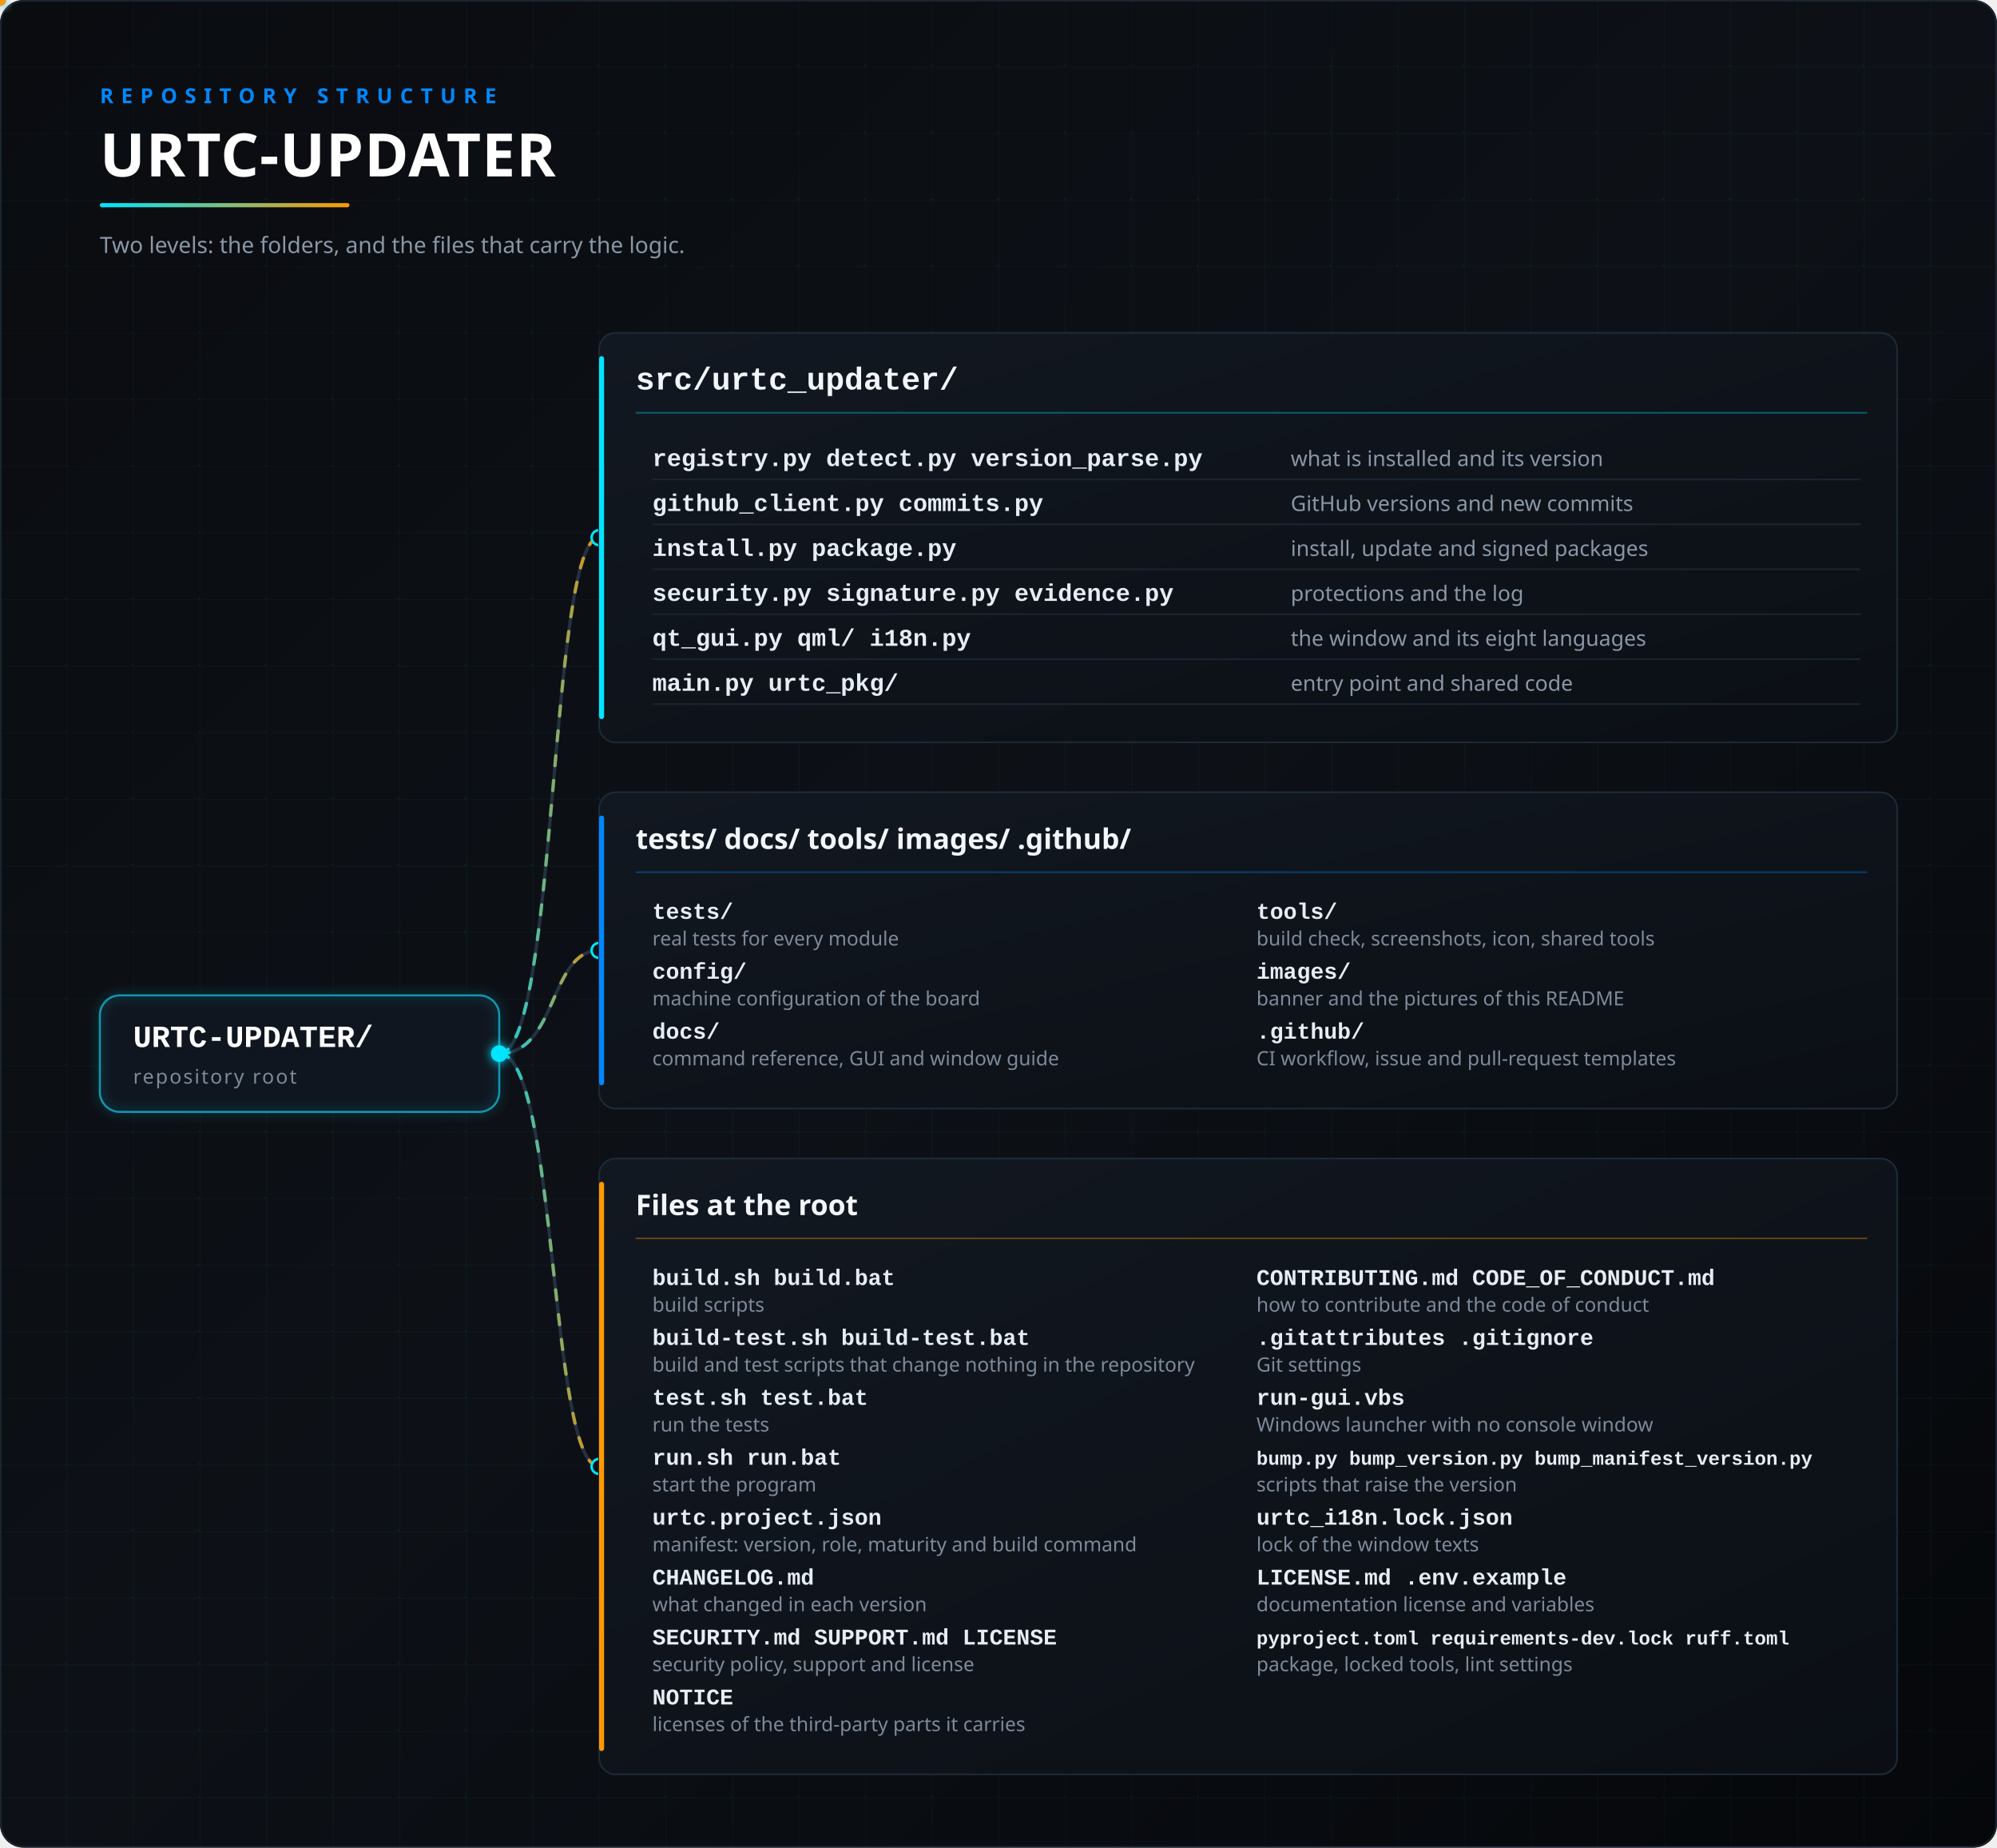
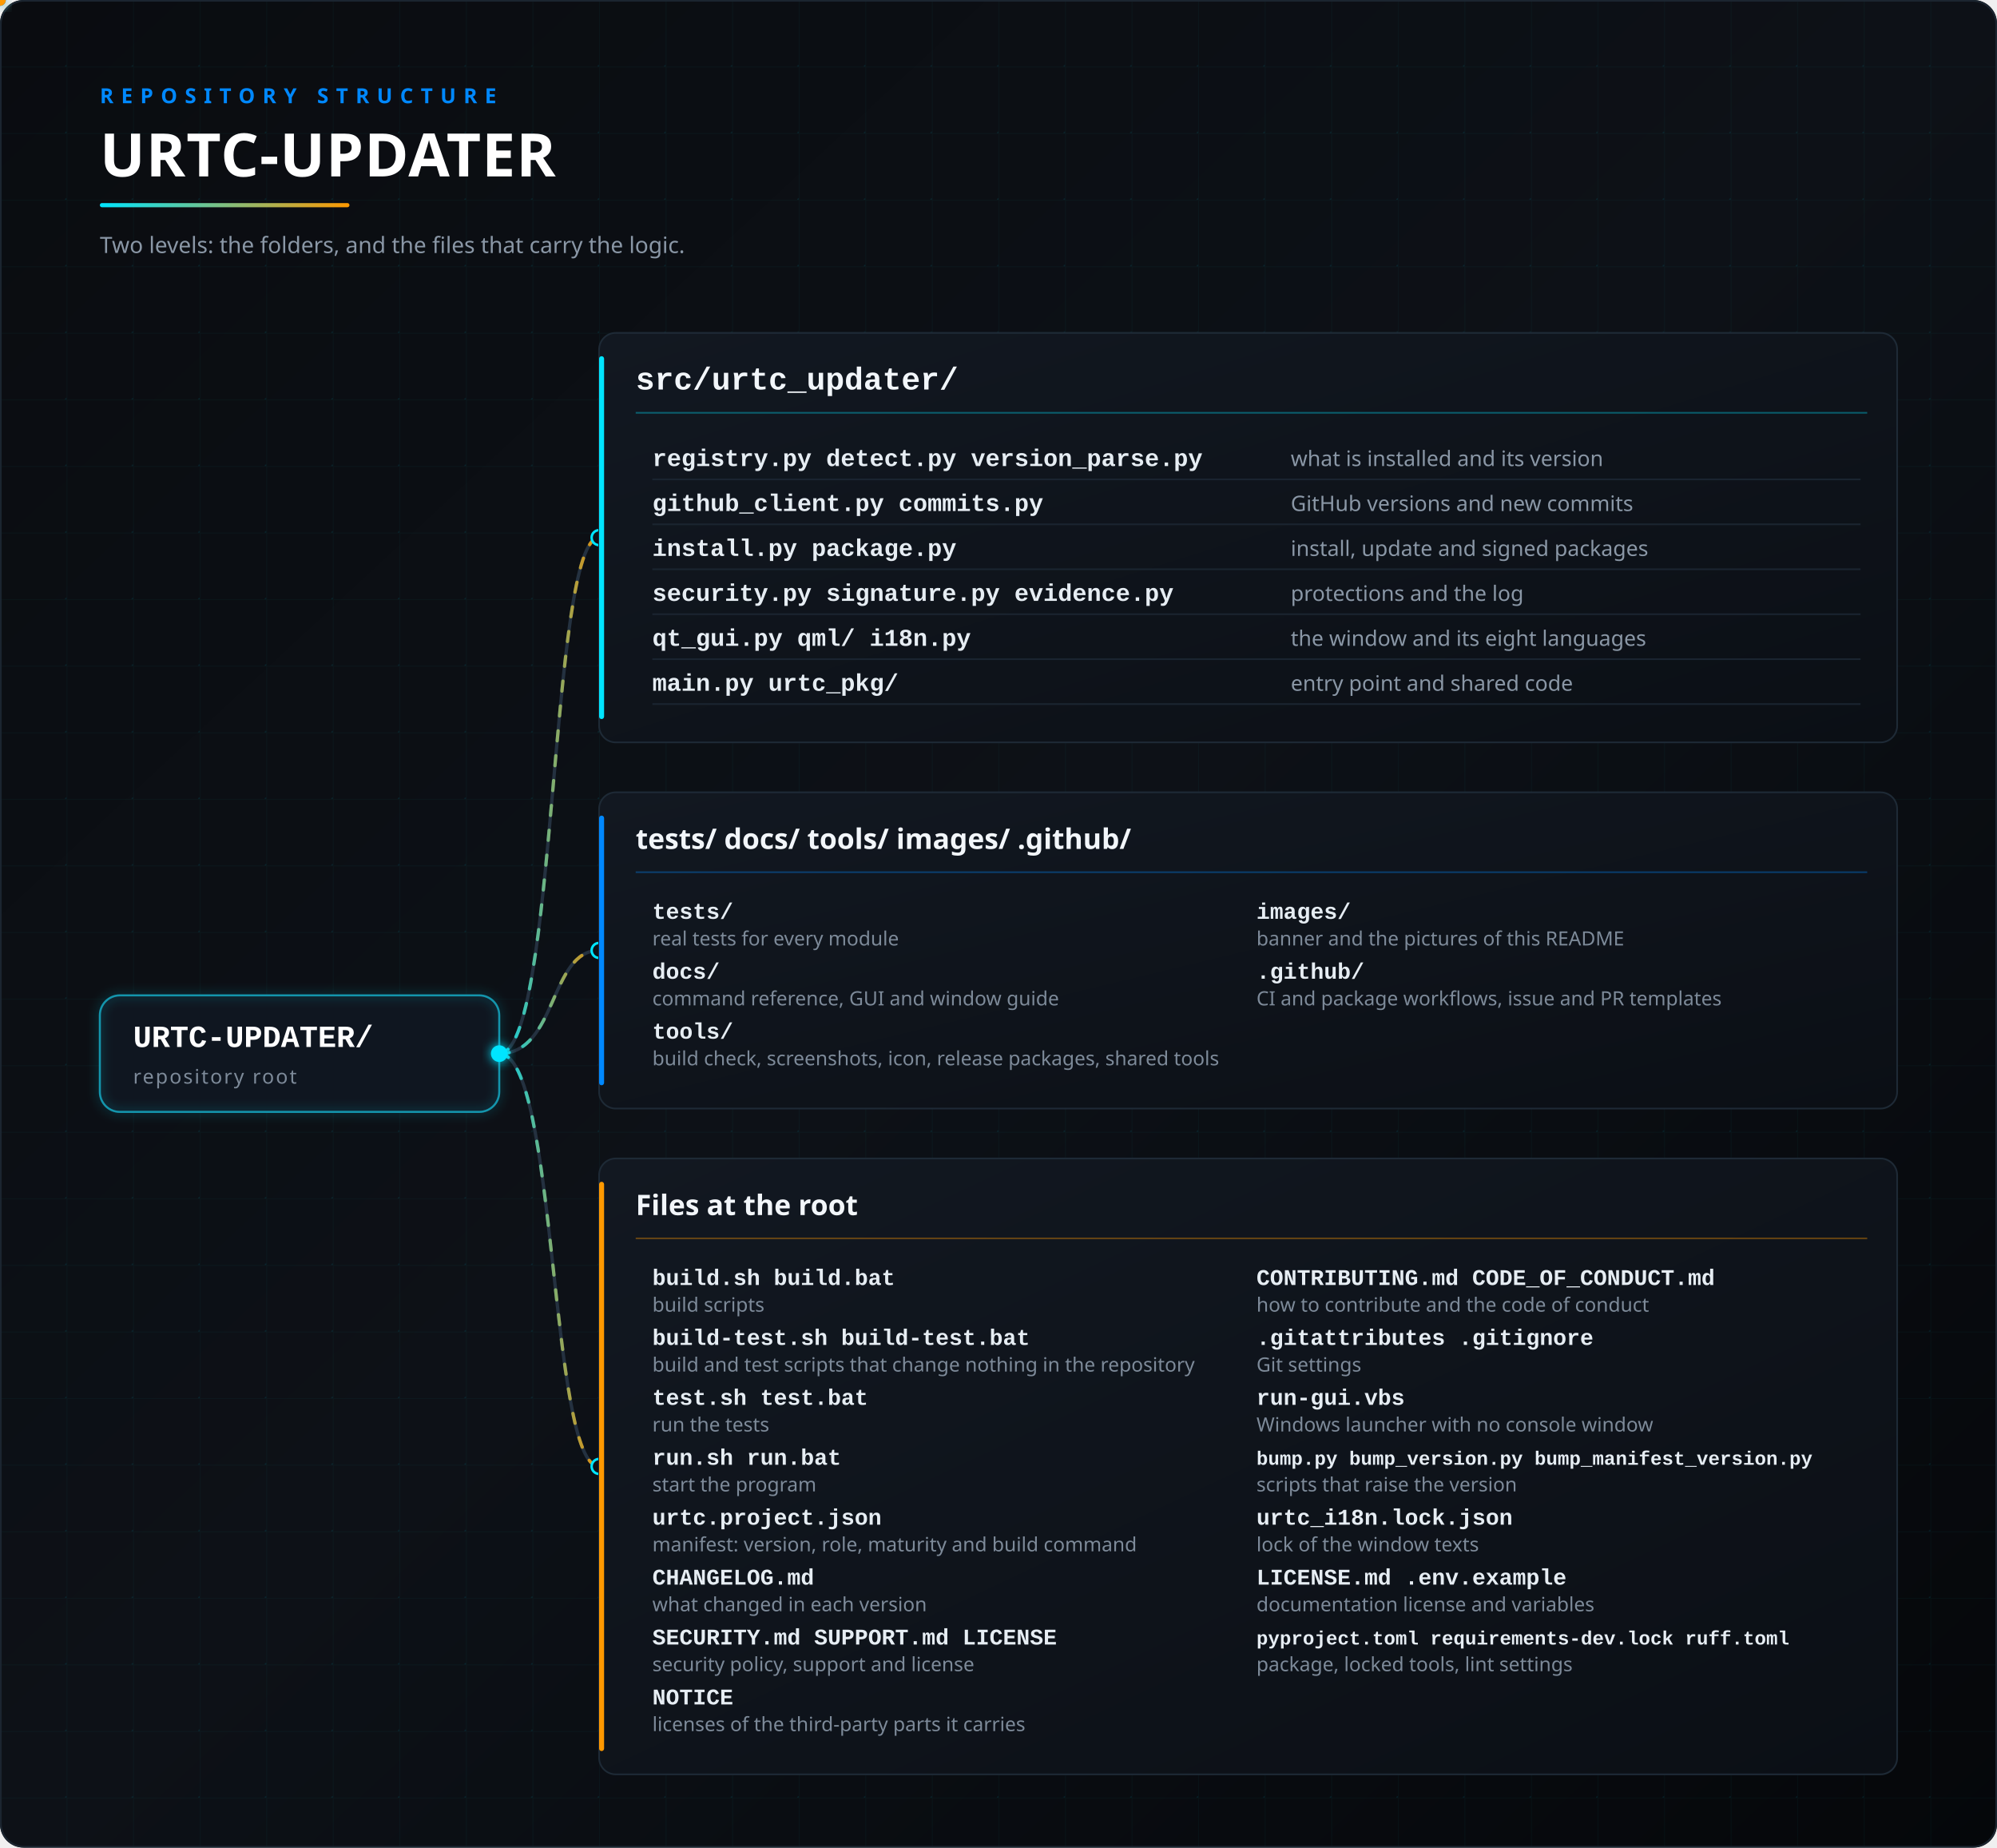
<svg xmlns="http://www.w3.org/2000/svg" viewBox="0 0 1200 1110" width="100%" role="img" aria-labelledby="t d">
  <defs>
    <linearGradient id="bg" x1="0" y1="0" x2="1" y2="1">
      <stop offset="0" stop-color="#0A0C10" />
      <stop offset="0.5" stop-color="#0D1117" />
      <stop offset="1" stop-color="#05070A" />
    </linearGradient>
    <linearGradient id="card" x1="0" y1="0" x2="1" y2="1">
      <stop offset="0" stop-color="#121821" />
      <stop offset="1" stop-color="#0B0F15" />
    </linearGradient>
    <linearGradient id="line" x1="0" y1="0" x2="1" y2="0">
      <stop offset="0" stop-color="#00E5FF" />
      <stop offset="1" stop-color="#FF9900" />
    </linearGradient>
    <filter id="glow" x="-50%" y="-50%" width="200%" height="200%">
      <feGaussianBlur stdDeviation="3" result="b" />
      <feMerge>
        <feMergeNode in="b" />
        <feMergeNode in="SourceGraphic" />
      </feMerge>
    </filter>
    <pattern id="grid" width="40" height="40" patternUnits="userSpaceOnUse">
      <path d="M40 0H0V40" fill="none" stroke="#00E5FF" stroke-opacity="0.035" />
      <circle cx="40" cy="40" r="1" fill="#00E5FF" fill-opacity="0.09" />
    </pattern>
  </defs>
  <rect width="1200" height="1110" rx="14" fill="url(#bg)" />
  <rect width="1200" height="1110" rx="14" fill="url(#grid)" />
  <rect x="0.5" y="0.5" width="1199" height="1109" rx="14" fill="none" stroke="#1B2530" />
  <text x="60" y="62" font-family="'Segoe UI','Noto Sans','Noto Sans CJK SC','Microsoft YaHei','Yu Gothic','Helvetica Neue',Helvetica,Arial,sans-serif" font-size="12.5" font-weight="600" fill="#0088FF" text-anchor="start" letter-spacing="4.5">REPOSITORY STRUCTURE</text>
  <text x="60" y="106" font-family="'Segoe UI','Noto Sans','Noto Sans CJK SC','Microsoft YaHei','Yu Gothic','Helvetica Neue',Helvetica,Arial,sans-serif" font-size="36" font-weight="700" fill="#FFFFFF" text-anchor="start" letter-spacing="0.5">URTC-UPDATER</text>
  <rect x="60" y="122" width="150" height="2.5" rx="1.25" fill="url(#line)">
    <animate attributeName="width" values="40;150;150" keyTimes="0;0.4;1" dur="3s" repeatCount="indefinite" />
  </rect>
  <text x="60" y="152" font-family="'Segoe UI','Noto Sans','Noto Sans CJK SC','Microsoft YaHei','Yu Gothic','Helvetica Neue',Helvetica,Arial,sans-serif" font-size="13.5" font-weight="400" fill="#8A97A6" text-anchor="start">Two levels: the folders, and the files that carry the logic.</text>
  <path id="c0" d="M300,633 C335,633 330,323 360,323" fill="none" stroke="#243140" stroke-width="2" />
  <path d="M300,633 C335,633 330,323 360,323" fill="none" stroke="url(#line)" stroke-width="2" stroke-linecap="round" stroke-dasharray="6 9" opacity="0.9">
    <animate attributeName="stroke-dashoffset" from="0" to="-30" dur="1.6s" repeatCount="indefinite" />
  </path>
  <circle cx="360" cy="323" r="4.5" fill="#0D1117" stroke="#00E5FF" stroke-width="1.5" />
  <path id="c1" d="M300,633 C335,633 330,571 360,571" fill="none" stroke="#243140" stroke-width="2" />
  <path d="M300,633 C335,633 330,571 360,571" fill="none" stroke="url(#line)" stroke-width="2" stroke-linecap="round" stroke-dasharray="6 9" opacity="0.9">
    <animate attributeName="stroke-dashoffset" from="0" to="-30" dur="1.6s" repeatCount="indefinite" />
  </path>
  <circle cx="360" cy="571" r="4.5" fill="#0D1117" stroke="#00E5FF" stroke-width="1.5" />
  <path id="c2" d="M300,633 C335,633 330,881 360,881" fill="none" stroke="#243140" stroke-width="2" />
  <path d="M300,633 C335,633 330,881 360,881" fill="none" stroke="url(#line)" stroke-width="2" stroke-linecap="round" stroke-dasharray="6 9" opacity="0.9">
    <animate attributeName="stroke-dashoffset" from="0" to="-30" dur="1.6s" repeatCount="indefinite" />
  </path>
  <circle cx="360" cy="881" r="4.5" fill="#0D1117" stroke="#00E5FF" stroke-width="1.5" />
  <circle r="3.5" fill="#00E5FF" filter="url(#glow)">
    <animateMotion dur="3.4s" repeatCount="indefinite">
      <mpath href="#c0" />
    </animateMotion>
  </circle>
  <circle r="3.5" fill="#0088FF" filter="url(#glow)">
    <animateMotion dur="4.2s" repeatCount="indefinite">
      <mpath href="#c1" />
    </animateMotion>
  </circle>
  <circle r="3.5" fill="#FF9900" filter="url(#glow)">
    <animateMotion dur="5.0s" repeatCount="indefinite">
      <mpath href="#c2" />
    </animateMotion>
  </circle>
  <rect x="60" y="598" width="240" height="70" rx="12" fill="#0F1620" stroke="#2A3A4C" stroke-width="1.2" />
  <rect x="60" y="598" width="240" height="70" rx="12" fill="none" stroke="#00E5FF" stroke-opacity="0.5" stroke-width="1.2" filter="url(#glow)">
    <animate attributeName="stroke-opacity" values="0.15;0.6;0.15" dur="3.6s" repeatCount="indefinite" />
  </rect>
  <text x="80" y="629" font-family="'JetBrains Mono','Cascadia Code','SFMono-Regular',Consolas,'Liberation Mono',monospace" font-size="18.5" font-weight="700" fill="#FFFFFF" text-anchor="start">URTC-UPDATER/</text>
  <text x="80" y="651" font-family="'Segoe UI','Noto Sans','Noto Sans CJK SC','Microsoft YaHei','Yu Gothic','Helvetica Neue',Helvetica,Arial,sans-serif" font-size="12" font-weight="400" fill="#7D8A99" text-anchor="start" letter-spacing="1">repository root</text>
  <circle cx="300" cy="633" r="5" fill="#00E5FF" filter="url(#glow)" />
  <rect x="360" y="200" width="780" height="246" rx="10" fill="url(#card)" stroke="#1E2A36" stroke-width="1" />
  <rect x="360" y="214" width="3" height="218" rx="1.5" fill="#00E5FF">
    <animate attributeName="opacity" values="0.55;1;0.55" dur="4s" begin="0s" repeatCount="indefinite" />
  </rect>
  <text x="382" y="234" font-family="'JetBrains Mono','Cascadia Code','SFMono-Regular',Consolas,'Liberation Mono',monospace" font-size="19" font-weight="700" fill="#F2F6FA" text-anchor="start">src/urtc_updater/</text>
  <line x1="382" y1="248" x2="1122" y2="248" stroke="#00E5FF" stroke-opacity="0.35" stroke-width="1" />
  <text x="392" y="280" font-family="'JetBrains Mono','Cascadia Code','SFMono-Regular',Consolas,'Liberation Mono',monospace" font-size="14.5" font-weight="600" fill="#E6EDF3" text-anchor="start">registry.py  detect.py  version_parse.py</text>
  <text x="775.6" y="280" font-family="'Segoe UI','Noto Sans','Noto Sans CJK SC','Microsoft YaHei','Yu Gothic','Helvetica Neue',Helvetica,Arial,sans-serif" font-size="12.8" font-weight="400" fill="#8A97A6" text-anchor="start">what is installed and its version</text>
  <line x1="392" y1="288" x2="1118" y2="288" stroke="#1A2430" stroke-width="1" />
  <text x="392" y="307" font-family="'JetBrains Mono','Cascadia Code','SFMono-Regular',Consolas,'Liberation Mono',monospace" font-size="14.5" font-weight="600" fill="#E6EDF3" text-anchor="start">github_client.py  commits.py</text>
  <text x="775.6" y="307" font-family="'Segoe UI','Noto Sans','Noto Sans CJK SC','Microsoft YaHei','Yu Gothic','Helvetica Neue',Helvetica,Arial,sans-serif" font-size="12.8" font-weight="400" fill="#8A97A6" text-anchor="start">GitHub versions and new commits</text>
  <line x1="392" y1="315" x2="1118" y2="315" stroke="#1A2430" stroke-width="1" />
  <text x="392" y="334" font-family="'JetBrains Mono','Cascadia Code','SFMono-Regular',Consolas,'Liberation Mono',monospace" font-size="14.5" font-weight="600" fill="#E6EDF3" text-anchor="start">install.py  package.py</text>
  <text x="775.6" y="334" font-family="'Segoe UI','Noto Sans','Noto Sans CJK SC','Microsoft YaHei','Yu Gothic','Helvetica Neue',Helvetica,Arial,sans-serif" font-size="12.8" font-weight="400" fill="#8A97A6" text-anchor="start">install, update and signed packages</text>
  <line x1="392" y1="342" x2="1118" y2="342" stroke="#1A2430" stroke-width="1" />
  <text x="392" y="361" font-family="'JetBrains Mono','Cascadia Code','SFMono-Regular',Consolas,'Liberation Mono',monospace" font-size="14.5" font-weight="600" fill="#E6EDF3" text-anchor="start">security.py  signature.py  evidence.py</text>
  <text x="775.6" y="361" font-family="'Segoe UI','Noto Sans','Noto Sans CJK SC','Microsoft YaHei','Yu Gothic','Helvetica Neue',Helvetica,Arial,sans-serif" font-size="12.8" font-weight="400" fill="#8A97A6" text-anchor="start">protections and the log</text>
  <line x1="392" y1="369" x2="1118" y2="369" stroke="#1A2430" stroke-width="1" />
  <text x="392" y="388" font-family="'JetBrains Mono','Cascadia Code','SFMono-Regular',Consolas,'Liberation Mono',monospace" font-size="14.5" font-weight="600" fill="#E6EDF3" text-anchor="start">qt_gui.py  qml/  i18n.py</text>
  <text x="775.6" y="388" font-family="'Segoe UI','Noto Sans','Noto Sans CJK SC','Microsoft YaHei','Yu Gothic','Helvetica Neue',Helvetica,Arial,sans-serif" font-size="12.8" font-weight="400" fill="#8A97A6" text-anchor="start">the window and its eight languages</text>
  <line x1="392" y1="396" x2="1118" y2="396" stroke="#1A2430" stroke-width="1" />
  <text x="392" y="415" font-family="'JetBrains Mono','Cascadia Code','SFMono-Regular',Consolas,'Liberation Mono',monospace" font-size="14.5" font-weight="600" fill="#E6EDF3" text-anchor="start">main.py  urtc_pkg/</text>
  <text x="775.6" y="415" font-family="'Segoe UI','Noto Sans','Noto Sans CJK SC','Microsoft YaHei','Yu Gothic','Helvetica Neue',Helvetica,Arial,sans-serif" font-size="12.8" font-weight="400" fill="#8A97A6" text-anchor="start">entry point and shared code</text>
  <line x1="392" y1="423" x2="1118" y2="423" stroke="#1A2430" stroke-width="1" />
  <rect x="360" y="476" width="780" height="190" rx="10" fill="url(#card)" stroke="#1E2A36" stroke-width="1" />
  <rect x="360" y="490" width="3" height="162" rx="1.5" fill="#0088FF">
    <animate attributeName="opacity" values="0.55;1;0.55" dur="4s" begin="0.6s" repeatCount="indefinite" />
  </rect>
  <text x="382" y="510" font-family="'Segoe UI','Noto Sans','Noto Sans CJK SC','Microsoft YaHei','Yu Gothic','Helvetica Neue',Helvetica,Arial,sans-serif" font-size="17" font-weight="700" fill="#F2F6FA" text-anchor="start">tests/ docs/ tools/ images/ .github/</text>
  <line x1="382" y1="524" x2="1122" y2="524" stroke="#0088FF" stroke-opacity="0.35" stroke-width="1" />
  <text x="392" y="552" font-family="'JetBrains Mono','Cascadia Code','SFMono-Regular',Consolas,'Liberation Mono',monospace" font-size="13.5" font-weight="600" fill="#E6EDF3" text-anchor="start">tests/</text>
  <text x="392" y="568" font-family="'Segoe UI','Noto Sans','Noto Sans CJK SC','Microsoft YaHei','Yu Gothic','Helvetica Neue',Helvetica,Arial,sans-serif" font-size="11.8" font-weight="400" fill="#7D8A99" text-anchor="start">real tests for every module</text>
-   <text x="392" y="588" font-family="'JetBrains Mono','Cascadia Code','SFMono-Regular',Consolas,'Liberation Mono',monospace" font-size="13.5" font-weight="600" fill="#E6EDF3" text-anchor="start">config/</text>
-   <text x="392" y="604" font-family="'Segoe UI','Noto Sans','Noto Sans CJK SC','Microsoft YaHei','Yu Gothic','Helvetica Neue',Helvetica,Arial,sans-serif" font-size="11.8" font-weight="400" fill="#7D8A99" text-anchor="start">machine configuration of the board</text>
-   <text x="392" y="624" font-family="'JetBrains Mono','Cascadia Code','SFMono-Regular',Consolas,'Liberation Mono',monospace" font-size="13.5" font-weight="600" fill="#E6EDF3" text-anchor="start">docs/</text>
-   <text x="392" y="640" font-family="'Segoe UI','Noto Sans','Noto Sans CJK SC','Microsoft YaHei','Yu Gothic','Helvetica Neue',Helvetica,Arial,sans-serif" font-size="11.8" font-weight="400" fill="#7D8A99" text-anchor="start">command reference, GUI and window guide</text>
-   <text x="755" y="552" font-family="'JetBrains Mono','Cascadia Code','SFMono-Regular',Consolas,'Liberation Mono',monospace" font-size="13.5" font-weight="600" fill="#E6EDF3" text-anchor="start">tools/</text>
-   <text x="755" y="568" font-family="'Segoe UI','Noto Sans','Noto Sans CJK SC','Microsoft YaHei','Yu Gothic','Helvetica Neue',Helvetica,Arial,sans-serif" font-size="11.8" font-weight="400" fill="#7D8A99" text-anchor="start">build check, screenshots, icon, shared tools</text>
-   <text x="755" y="588" font-family="'JetBrains Mono','Cascadia Code','SFMono-Regular',Consolas,'Liberation Mono',monospace" font-size="13.5" font-weight="600" fill="#E6EDF3" text-anchor="start">images/</text>
-   <text x="755" y="604" font-family="'Segoe UI','Noto Sans','Noto Sans CJK SC','Microsoft YaHei','Yu Gothic','Helvetica Neue',Helvetica,Arial,sans-serif" font-size="11.8" font-weight="400" fill="#7D8A99" text-anchor="start">banner and the pictures of this README</text>
-   <text x="755" y="624" font-family="'JetBrains Mono','Cascadia Code','SFMono-Regular',Consolas,'Liberation Mono',monospace" font-size="13.5" font-weight="600" fill="#E6EDF3" text-anchor="start">.github/</text>
-   <text x="755" y="640" font-family="'Segoe UI','Noto Sans','Noto Sans CJK SC','Microsoft YaHei','Yu Gothic','Helvetica Neue',Helvetica,Arial,sans-serif" font-size="11.8" font-weight="400" fill="#7D8A99" text-anchor="start">CI workflow, issue and pull-request templates</text>
+   <text x="392" y="588" font-family="'JetBrains Mono','Cascadia Code','SFMono-Regular',Consolas,'Liberation Mono',monospace" font-size="13.5" font-weight="600" fill="#E6EDF3" text-anchor="start">docs/</text>
+   <text x="392" y="604" font-family="'Segoe UI','Noto Sans','Noto Sans CJK SC','Microsoft YaHei','Yu Gothic','Helvetica Neue',Helvetica,Arial,sans-serif" font-size="11.8" font-weight="400" fill="#7D8A99" text-anchor="start">command reference, GUI and window guide</text>
+   <text x="392" y="624" font-family="'JetBrains Mono','Cascadia Code','SFMono-Regular',Consolas,'Liberation Mono',monospace" font-size="13.5" font-weight="600" fill="#E6EDF3" text-anchor="start">tools/</text>
+   <text x="392" y="640" font-family="'Segoe UI','Noto Sans','Noto Sans CJK SC','Microsoft YaHei','Yu Gothic','Helvetica Neue',Helvetica,Arial,sans-serif" font-size="11.8" font-weight="400" fill="#7D8A99" text-anchor="start">build check, screenshots, icon, release packages, shared tools</text>
+   <text x="755" y="552" font-family="'JetBrains Mono','Cascadia Code','SFMono-Regular',Consolas,'Liberation Mono',monospace" font-size="13.5" font-weight="600" fill="#E6EDF3" text-anchor="start">images/</text>
+   <text x="755" y="568" font-family="'Segoe UI','Noto Sans','Noto Sans CJK SC','Microsoft YaHei','Yu Gothic','Helvetica Neue',Helvetica,Arial,sans-serif" font-size="11.8" font-weight="400" fill="#7D8A99" text-anchor="start">banner and the pictures of this README</text>
+   <text x="755" y="588" font-family="'JetBrains Mono','Cascadia Code','SFMono-Regular',Consolas,'Liberation Mono',monospace" font-size="13.5" font-weight="600" fill="#E6EDF3" text-anchor="start">.github/</text>
+   <text x="755" y="604" font-family="'Segoe UI','Noto Sans','Noto Sans CJK SC','Microsoft YaHei','Yu Gothic','Helvetica Neue',Helvetica,Arial,sans-serif" font-size="11.8" font-weight="400" fill="#7D8A99" text-anchor="start">CI and package workflows, issue and PR templates</text>
  <rect x="360" y="696" width="780" height="370" rx="10" fill="url(#card)" stroke="#1E2A36" stroke-width="1" />
  <rect x="360" y="710" width="3" height="342" rx="1.5" fill="#FF9900">
    <animate attributeName="opacity" values="0.55;1;0.55" dur="4s" begin="1.2s" repeatCount="indefinite" />
  </rect>
  <text x="382" y="730" font-family="'Segoe UI','Noto Sans','Noto Sans CJK SC','Microsoft YaHei','Yu Gothic','Helvetica Neue',Helvetica,Arial,sans-serif" font-size="17" font-weight="700" fill="#F2F6FA" text-anchor="start">Files at the root</text>
  <line x1="382" y1="744" x2="1122" y2="744" stroke="#FF9900" stroke-opacity="0.35" stroke-width="1" />
  <text x="392" y="772" font-family="'JetBrains Mono','Cascadia Code','SFMono-Regular',Consolas,'Liberation Mono',monospace" font-size="13.5" font-weight="600" fill="#E6EDF3" text-anchor="start">build.sh  build.bat</text>
  <text x="392" y="788" font-family="'Segoe UI','Noto Sans','Noto Sans CJK SC','Microsoft YaHei','Yu Gothic','Helvetica Neue',Helvetica,Arial,sans-serif" font-size="11.8" font-weight="400" fill="#7D8A99" text-anchor="start">build scripts</text>
  <text x="392" y="808" font-family="'JetBrains Mono','Cascadia Code','SFMono-Regular',Consolas,'Liberation Mono',monospace" font-size="13.5" font-weight="600" fill="#E6EDF3" text-anchor="start">build-test.sh  build-test.bat</text>
  <text x="392" y="824" font-family="'Segoe UI','Noto Sans','Noto Sans CJK SC','Microsoft YaHei','Yu Gothic','Helvetica Neue',Helvetica,Arial,sans-serif" font-size="11.8" font-weight="400" fill="#7D8A99" text-anchor="start">build and test scripts that change nothing in the repository</text>
  <text x="392" y="844" font-family="'JetBrains Mono','Cascadia Code','SFMono-Regular',Consolas,'Liberation Mono',monospace" font-size="13.5" font-weight="600" fill="#E6EDF3" text-anchor="start">test.sh  test.bat</text>
  <text x="392" y="860" font-family="'Segoe UI','Noto Sans','Noto Sans CJK SC','Microsoft YaHei','Yu Gothic','Helvetica Neue',Helvetica,Arial,sans-serif" font-size="11.8" font-weight="400" fill="#7D8A99" text-anchor="start">run the tests</text>
  <text x="392" y="880" font-family="'JetBrains Mono','Cascadia Code','SFMono-Regular',Consolas,'Liberation Mono',monospace" font-size="13.5" font-weight="600" fill="#E6EDF3" text-anchor="start">run.sh  run.bat</text>
  <text x="392" y="896" font-family="'Segoe UI','Noto Sans','Noto Sans CJK SC','Microsoft YaHei','Yu Gothic','Helvetica Neue',Helvetica,Arial,sans-serif" font-size="11.8" font-weight="400" fill="#7D8A99" text-anchor="start">start the program</text>
  <text x="392" y="916" font-family="'JetBrains Mono','Cascadia Code','SFMono-Regular',Consolas,'Liberation Mono',monospace" font-size="13.5" font-weight="600" fill="#E6EDF3" text-anchor="start">urtc.project.json</text>
  <text x="392" y="932" font-family="'Segoe UI','Noto Sans','Noto Sans CJK SC','Microsoft YaHei','Yu Gothic','Helvetica Neue',Helvetica,Arial,sans-serif" font-size="11.8" font-weight="400" fill="#7D8A99" text-anchor="start">manifest: version, role, maturity and build command</text>
  <text x="392" y="952" font-family="'JetBrains Mono','Cascadia Code','SFMono-Regular',Consolas,'Liberation Mono',monospace" font-size="13.5" font-weight="600" fill="#E6EDF3" text-anchor="start">CHANGELOG.md</text>
  <text x="392" y="968" font-family="'Segoe UI','Noto Sans','Noto Sans CJK SC','Microsoft YaHei','Yu Gothic','Helvetica Neue',Helvetica,Arial,sans-serif" font-size="11.8" font-weight="400" fill="#7D8A99" text-anchor="start">what changed in each version</text>
  <text x="392" y="988" font-family="'JetBrains Mono','Cascadia Code','SFMono-Regular',Consolas,'Liberation Mono',monospace" font-size="13.5" font-weight="600" fill="#E6EDF3" text-anchor="start">SECURITY.md  SUPPORT.md  LICENSE</text>
  <text x="392" y="1004" font-family="'Segoe UI','Noto Sans','Noto Sans CJK SC','Microsoft YaHei','Yu Gothic','Helvetica Neue',Helvetica,Arial,sans-serif" font-size="11.8" font-weight="400" fill="#7D8A99" text-anchor="start">security policy, support and license</text>
  <text x="392" y="1024" font-family="'JetBrains Mono','Cascadia Code','SFMono-Regular',Consolas,'Liberation Mono',monospace" font-size="13.5" font-weight="600" fill="#E6EDF3" text-anchor="start">NOTICE</text>
  <text x="392" y="1040" font-family="'Segoe UI','Noto Sans','Noto Sans CJK SC','Microsoft YaHei','Yu Gothic','Helvetica Neue',Helvetica,Arial,sans-serif" font-size="11.8" font-weight="400" fill="#7D8A99" text-anchor="start">licenses of the third-party parts it carries</text>
  <text x="755" y="772" font-family="'JetBrains Mono','Cascadia Code','SFMono-Regular',Consolas,'Liberation Mono',monospace" font-size="13.5" font-weight="600" fill="#E6EDF3" text-anchor="start">CONTRIBUTING.md  CODE_OF_CONDUCT.md</text>
  <text x="755" y="788" font-family="'Segoe UI','Noto Sans','Noto Sans CJK SC','Microsoft YaHei','Yu Gothic','Helvetica Neue',Helvetica,Arial,sans-serif" font-size="11.8" font-weight="400" fill="#7D8A99" text-anchor="start">how to contribute and the code of conduct</text>
  <text x="755" y="808" font-family="'JetBrains Mono','Cascadia Code','SFMono-Regular',Consolas,'Liberation Mono',monospace" font-size="13.5" font-weight="600" fill="#E6EDF3" text-anchor="start">.gitattributes  .gitignore</text>
  <text x="755" y="824" font-family="'Segoe UI','Noto Sans','Noto Sans CJK SC','Microsoft YaHei','Yu Gothic','Helvetica Neue',Helvetica,Arial,sans-serif" font-size="11.8" font-weight="400" fill="#7D8A99" text-anchor="start">Git settings</text>
  <text x="755" y="844" font-family="'JetBrains Mono','Cascadia Code','SFMono-Regular',Consolas,'Liberation Mono',monospace" font-size="13.5" font-weight="600" fill="#E6EDF3" text-anchor="start">run-gui.vbs</text>
  <text x="755" y="860" font-family="'Segoe UI','Noto Sans','Noto Sans CJK SC','Microsoft YaHei','Yu Gothic','Helvetica Neue',Helvetica,Arial,sans-serif" font-size="11.8" font-weight="400" fill="#7D8A99" text-anchor="start">Windows launcher with no console window</text>
  <text x="755" y="880" font-family="'JetBrains Mono','Cascadia Code','SFMono-Regular',Consolas,'Liberation Mono',monospace" font-size="11.6" font-weight="600" fill="#E6EDF3" text-anchor="start">bump.py  bump_version.py  bump_manifest_version.py</text>
  <text x="755" y="896" font-family="'Segoe UI','Noto Sans','Noto Sans CJK SC','Microsoft YaHei','Yu Gothic','Helvetica Neue',Helvetica,Arial,sans-serif" font-size="11.8" font-weight="400" fill="#7D8A99" text-anchor="start">scripts that raise the version</text>
  <text x="755" y="916" font-family="'JetBrains Mono','Cascadia Code','SFMono-Regular',Consolas,'Liberation Mono',monospace" font-size="13.5" font-weight="600" fill="#E6EDF3" text-anchor="start">urtc_i18n.lock.json</text>
  <text x="755" y="932" font-family="'Segoe UI','Noto Sans','Noto Sans CJK SC','Microsoft YaHei','Yu Gothic','Helvetica Neue',Helvetica,Arial,sans-serif" font-size="11.8" font-weight="400" fill="#7D8A99" text-anchor="start">lock of the window texts</text>
  <text x="755" y="952" font-family="'JetBrains Mono','Cascadia Code','SFMono-Regular',Consolas,'Liberation Mono',monospace" font-size="13.5" font-weight="600" fill="#E6EDF3" text-anchor="start">LICENSE.md  .env.example</text>
  <text x="755" y="968" font-family="'Segoe UI','Noto Sans','Noto Sans CJK SC','Microsoft YaHei','Yu Gothic','Helvetica Neue',Helvetica,Arial,sans-serif" font-size="11.8" font-weight="400" fill="#7D8A99" text-anchor="start">documentation license and variables</text>
  <text x="755" y="988" font-family="'JetBrains Mono','Cascadia Code','SFMono-Regular',Consolas,'Liberation Mono',monospace" font-size="11.6" font-weight="600" fill="#E6EDF3" text-anchor="start">pyproject.toml  requirements-dev.lock  ruff.toml</text>
  <text x="755" y="1004" font-family="'Segoe UI','Noto Sans','Noto Sans CJK SC','Microsoft YaHei','Yu Gothic','Helvetica Neue',Helvetica,Arial,sans-serif" font-size="11.8" font-weight="400" fill="#7D8A99" text-anchor="start">package, locked tools, lint settings</text>
</svg>
